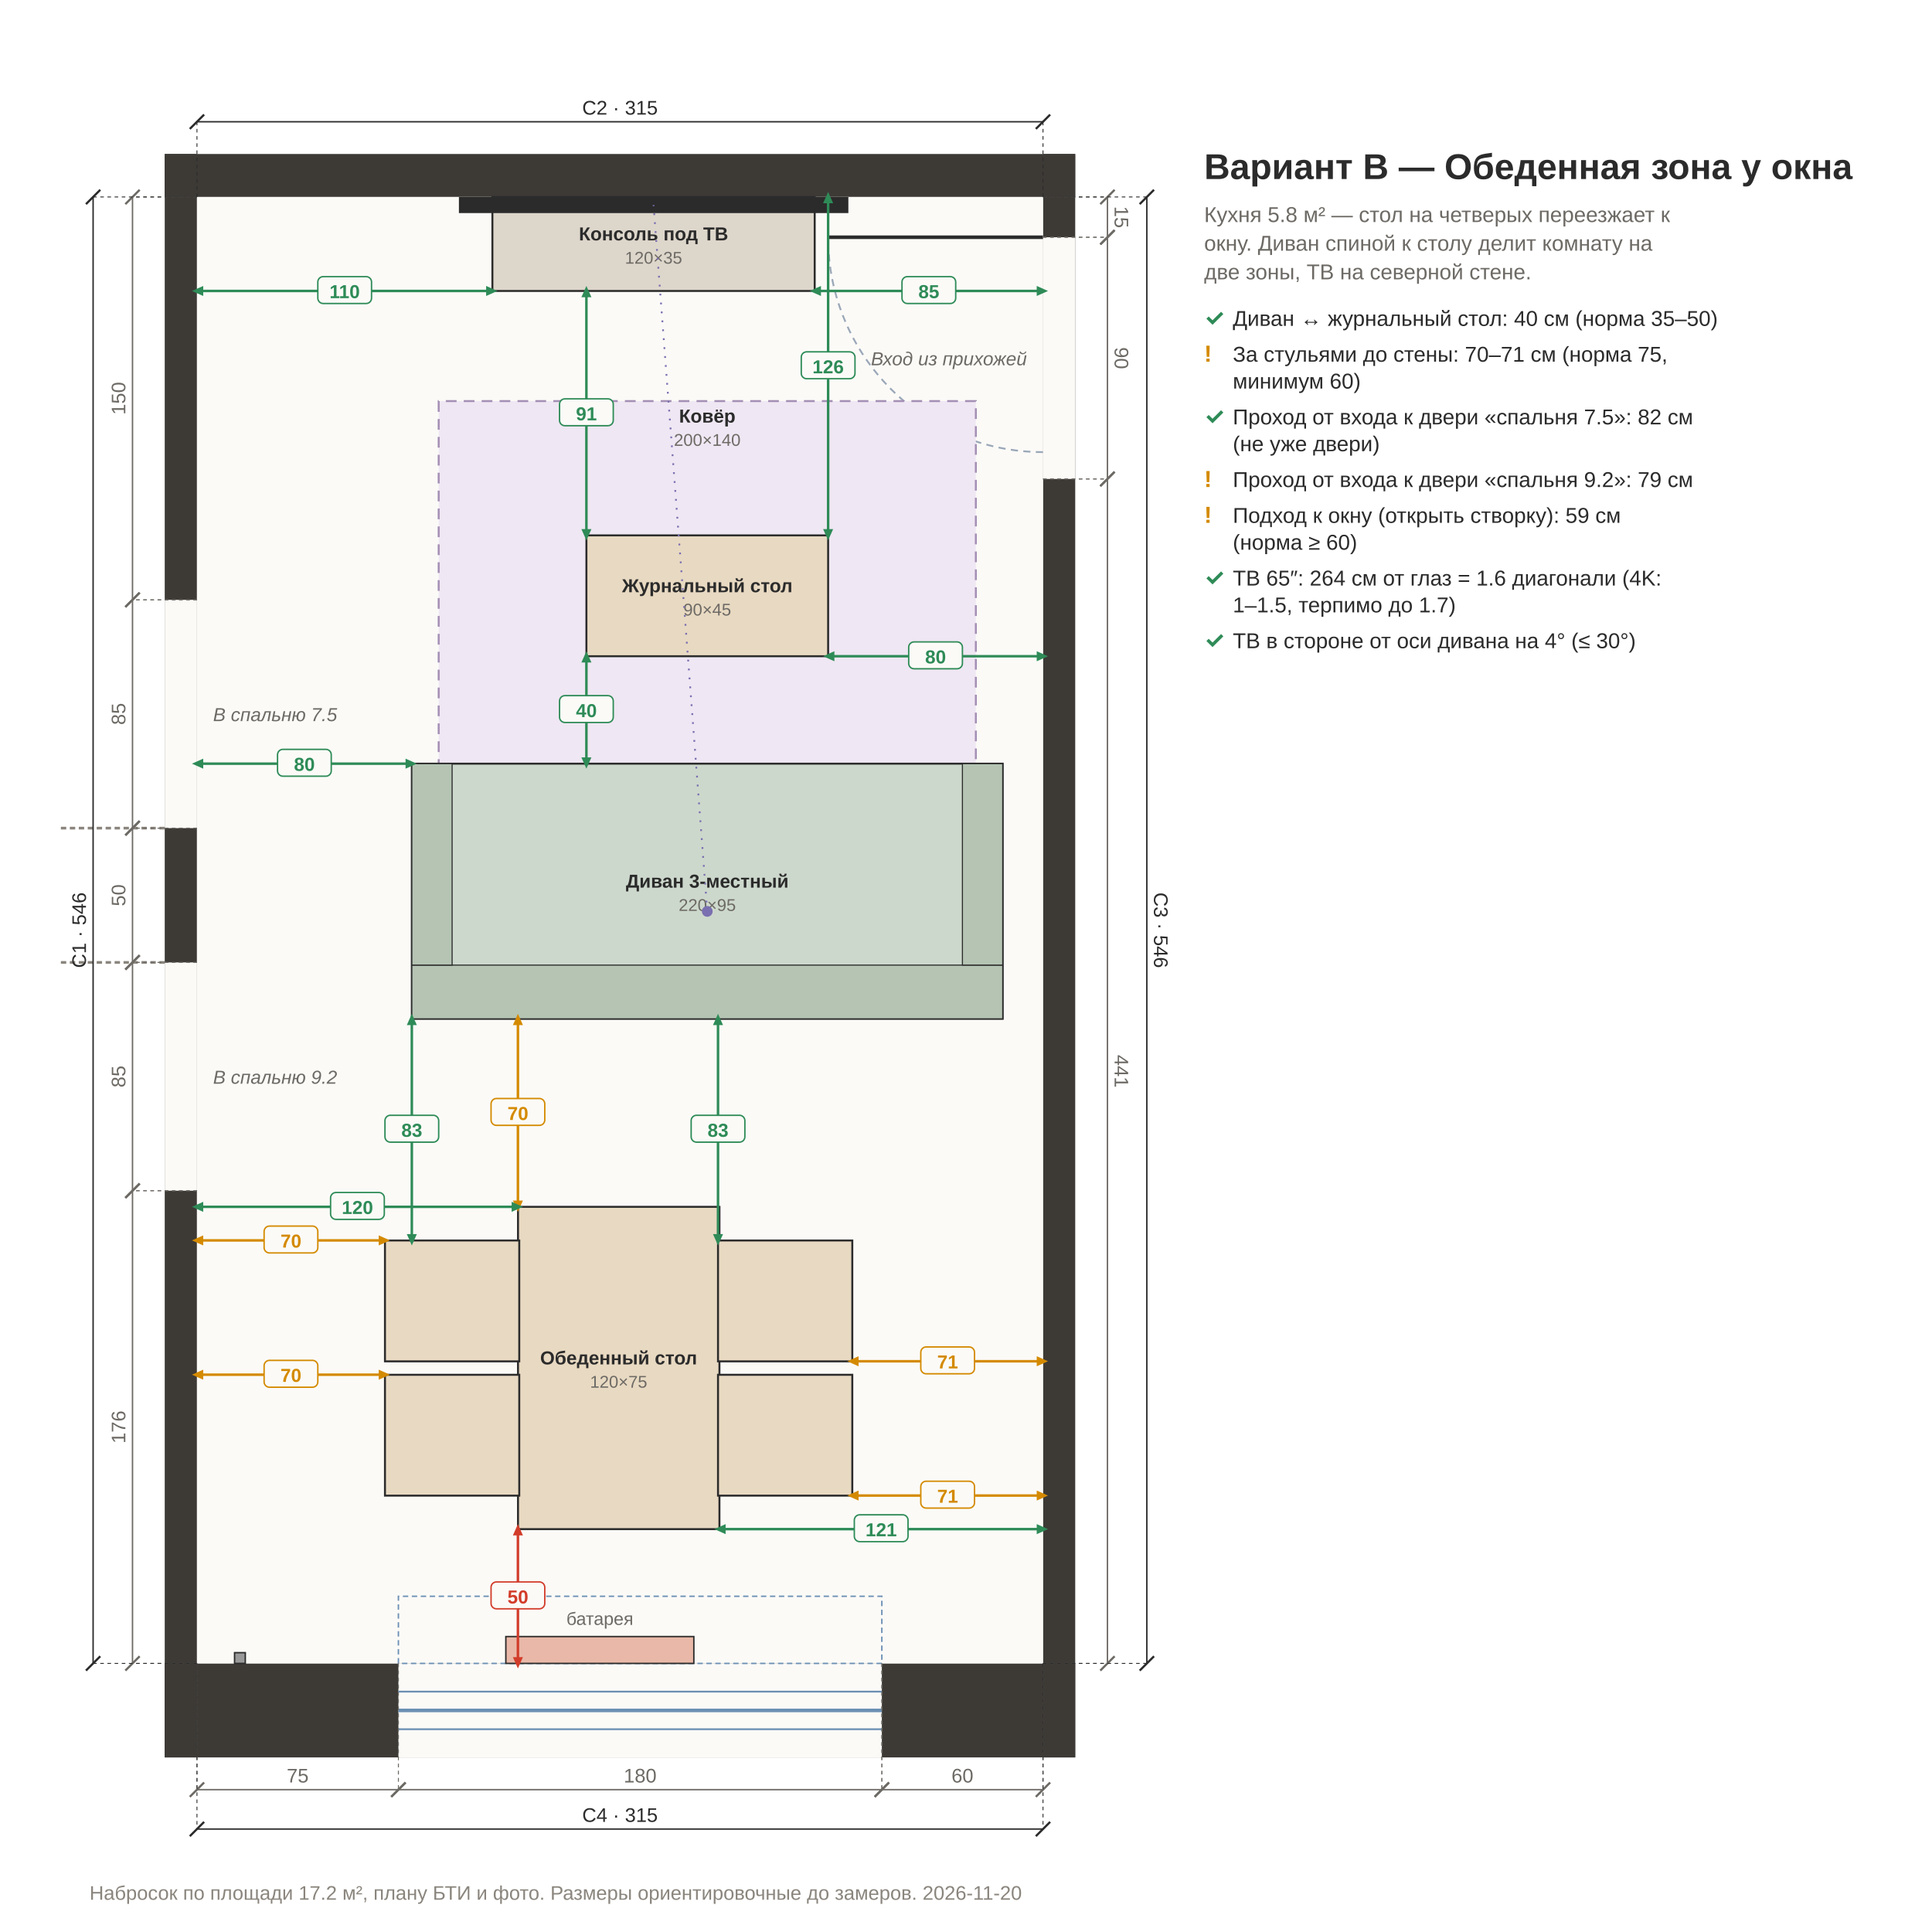
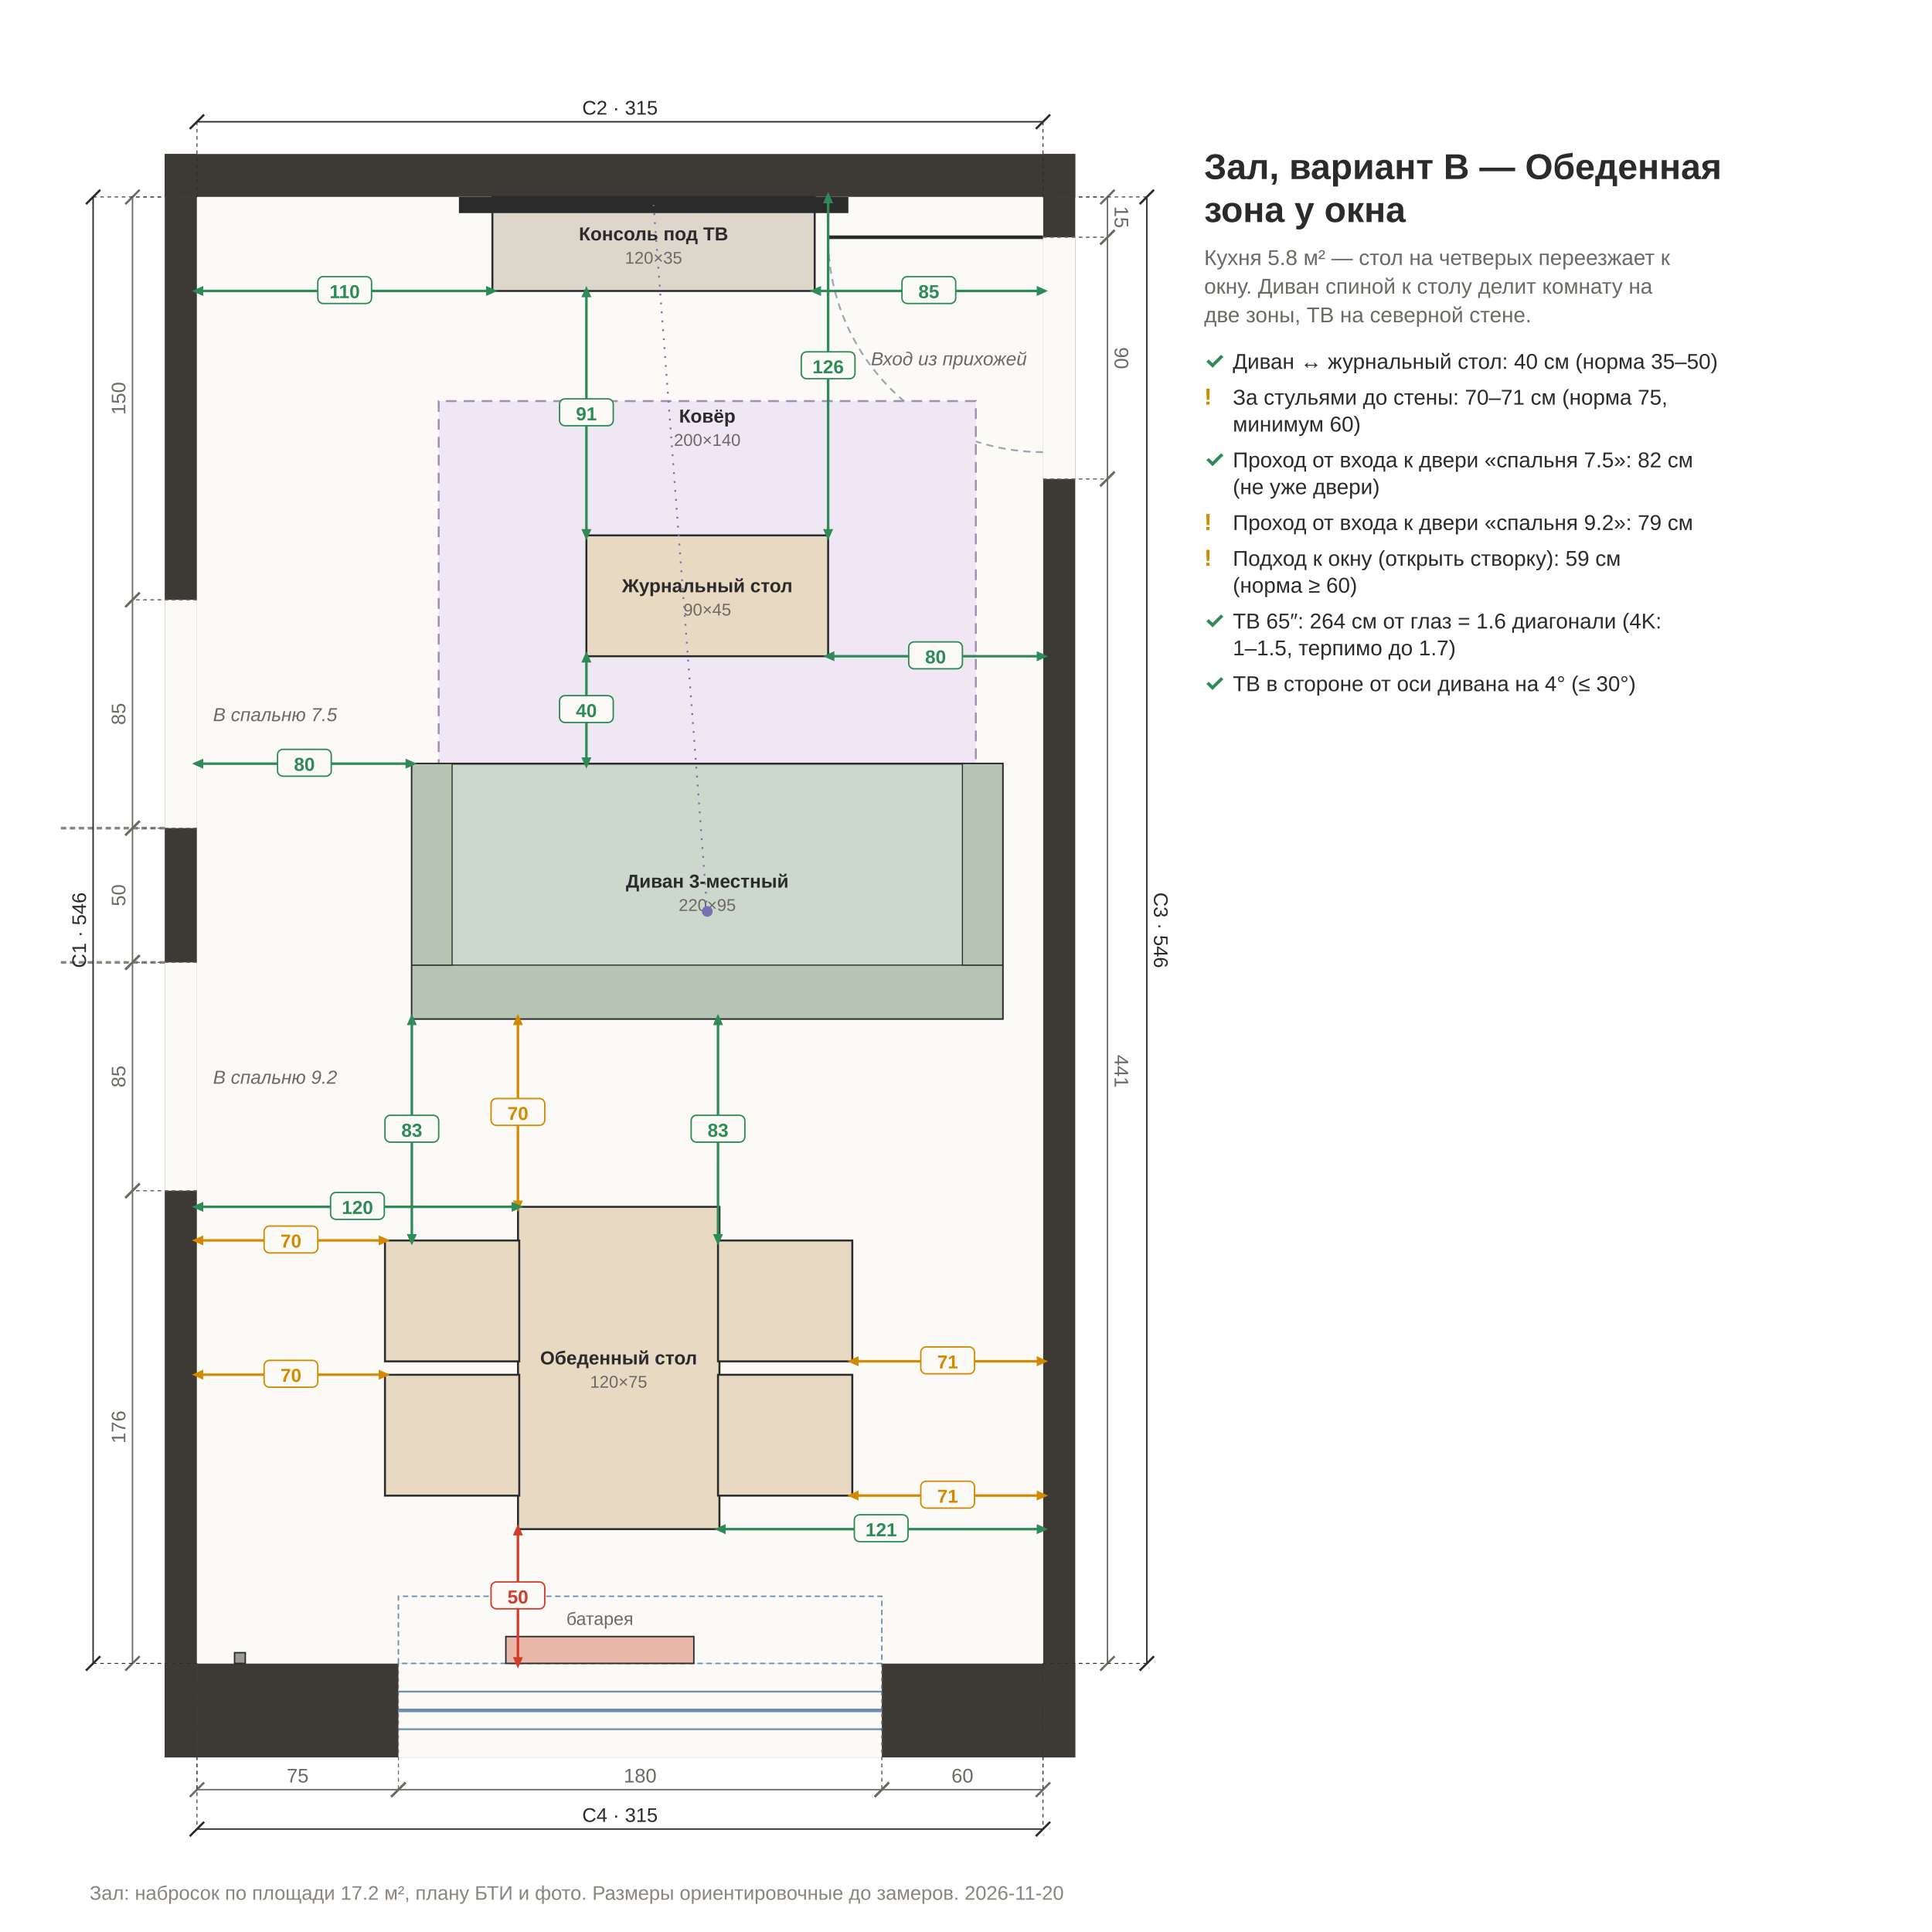
<svg xmlns="http://www.w3.org/2000/svg" width="1079" height="1079" viewBox="0 0 1079 1079" font-family="-apple-system, 'Helvetica Neue', Arial, sans-serif">
  <defs>
    <marker id="a-2e8b57" viewBox="0 0 10 10" refX="5" refY="5" markerWidth="5" markerHeight="5" orient="auto-start-reverse">
      <path d="M0,1 L9,5 L0,9 z" fill="#2e8b57" />
    </marker>
    <marker id="a-d48a00" viewBox="0 0 10 10" refX="5" refY="5" markerWidth="5" markerHeight="5" orient="auto-start-reverse">
      <path d="M0,1 L9,5 L0,9 z" fill="#d48a00" />
    </marker>
    <marker id="a-d23c2a" viewBox="0 0 10 10" refX="5" refY="5" markerWidth="5" markerHeight="5" orient="auto-start-reverse">
      <path d="M0,1 L9,5 L0,9 z" fill="#d23c2a" />
    </marker>
  </defs>
  <rect width="1079" height="1079" fill="#ffffff" />
  <polygon points="110.0,981.5 110.0,86.0 92.0,86.0 92.0,981.5" fill="#3d3a36" />
  <polygon points="92.0,110.0 600.5,110.0 600.5,86.0 92.0,86.0" fill="#3d3a36" />
  <polygon points="582.5,86.0 582.5,981.5 600.5,981.5 600.5,86.0" fill="#3d3a36" />
  <polygon points="600.5,929.0 92.0,929.0 92.0,981.5 600.5,981.5" fill="#3d3a36" />
  <polygon points="110.0,929.0 110.0,110.0 582.5,110.0 582.5,929.0" fill="#fbfaf7" />
  <polygon points="492.5,929.0 222.5,929.0 222.5,981.5 492.5,981.5" fill="#fbfaf7" />
  <line x1="492.5" y1="944.75" x2="222.5" y2="944.75" stroke="#6b8fb3" stroke-width="1" />
  <line x1="492.5" y1="955.25" x2="222.5" y2="955.25" stroke="#6b8fb3" stroke-width="2" />
  <line x1="492.5" y1="965.75" x2="222.5" y2="965.75" stroke="#6b8fb3" stroke-width="1" />
  <polygon points="492.5,929.0 222.5,929.0 222.5,891.5 492.5,891.5" fill="none" stroke="#6b8fb3" stroke-width="0.8" stroke-dasharray="3 2" />
  <polygon points="582.5,132.5 582.5,267.5 600.5,267.5 600.5,132.5" fill="#fbfaf7" />
  <path d="M582.5,252.5 A120,120 0 0 1 462.5,132.5" fill="none" stroke="#9aa7b8" stroke-width="1" stroke-dasharray="4 3" />
  <line x1="582.5" y1="132.5" x2="462.5" y2="132.5" stroke="#2b2b2b" stroke-width="2" />
  <text x="573.5" y="204" font-size="10.5" font-style="italic" fill="#6d6a65" text-anchor="end">Вход из прихожей</text>
  <polygon points="110.0,462.5 110.0,335.0 92.0,335.0 92.0,462.5" fill="#fbfaf7" />
  <line x1="92" y1="462.5" x2="32" y2="462.5" stroke="#8a857d" stroke-width="1.5" stroke-dasharray="3 2" />
  <text x="119" y="402.75" font-size="10.5" font-style="italic" fill="#6d6a65" text-anchor="start">В спальню 7.5</text>
  <polygon points="110.0,665.0 110.0,537.5 92.0,537.5 92.0,665.0" fill="#fbfaf7" />
  <line x1="92" y1="537.5" x2="32" y2="537.5" stroke="#8a857d" stroke-width="1.5" stroke-dasharray="3 2" />
  <text x="119" y="605.25" font-size="10.5" font-style="italic" fill="#6d6a65" text-anchor="start">В спальню 9.2</text>
  <polygon points="387.5,929.0 282.5,929.0 282.5,914.0 387.5,914.0" fill="#e9b8a8" stroke="#2b2b2b" stroke-width="0.8" />
  <text x="335" y="907.5" font-size="10" fill="#6d6a65" text-anchor="middle">батарея</text>
  <polygon points="137.0,929.0 131.0,929.0 131.0,923.0 137.0,923.0" fill="#999" stroke="#2b2b2b" stroke-width="0.8" />
  <circle cx="345.5" cy="519.5" r="6" fill="none" stroke="#8a857d" />
  <line x1="339.5" y1="513.5" x2="351.5" y2="525.5" stroke="#8a857d" />
  <line x1="339.5" y1="525.5" x2="351.5" y2="513.5" stroke="#8a857d" />
  <g>
    <line x1="110" y1="929" x2="74" y2="929" stroke="#6d6a65" stroke-width="0.5" stroke-dasharray="2 2" />
    <line x1="110" y1="665" x2="74" y2="665" stroke="#6d6a65" stroke-width="0.5" stroke-dasharray="2 2" />
    <line x1="74" y1="929" x2="74" y2="665" stroke="#6d6a65" stroke-width="0.8" />
    <line x1="70" y1="933" x2="78" y2="925" stroke="#6d6a65" stroke-width="1.2" />
    <line x1="70" y1="669" x2="78" y2="661" stroke="#6d6a65" stroke-width="1.2" />
    <text x="74" y="797" dy="-4" font-size="11" fill="#6d6a65" text-anchor="middle" transform="rotate(-90 74 797)">176</text>
  </g>
  <g>
    <line x1="110" y1="665" x2="74" y2="665" stroke="#6d6a65" stroke-width="0.5" stroke-dasharray="2 2" />
    <line x1="110" y1="537.5" x2="74" y2="537.5" stroke="#6d6a65" stroke-width="0.5" stroke-dasharray="2 2" />
    <line x1="74" y1="665" x2="74" y2="537.5" stroke="#6d6a65" stroke-width="0.8" />
    <line x1="70" y1="669" x2="78" y2="661" stroke="#6d6a65" stroke-width="1.2" />
    <line x1="70" y1="541.5" x2="78" y2="533.5" stroke="#6d6a65" stroke-width="1.2" />
    <text x="74" y="601.25" dy="-4" font-size="11" fill="#6d6a65" text-anchor="middle" transform="rotate(-90 74 601.25)">85</text>
  </g>
  <g>
    <line x1="110" y1="537.5" x2="74" y2="537.5" stroke="#6d6a65" stroke-width="0.5" stroke-dasharray="2 2" />
    <line x1="110" y1="462.5" x2="74" y2="462.5" stroke="#6d6a65" stroke-width="0.5" stroke-dasharray="2 2" />
    <line x1="74" y1="537.5" x2="74" y2="462.5" stroke="#6d6a65" stroke-width="0.8" />
    <line x1="70" y1="541.5" x2="78" y2="533.5" stroke="#6d6a65" stroke-width="1.2" />
    <line x1="70" y1="466.5" x2="78" y2="458.5" stroke="#6d6a65" stroke-width="1.2" />
    <text x="74" y="500" dy="-4" font-size="11" fill="#6d6a65" text-anchor="middle" transform="rotate(-90 74 500)">50</text>
  </g>
  <g>
    <line x1="110" y1="462.5" x2="74" y2="462.5" stroke="#6d6a65" stroke-width="0.5" stroke-dasharray="2 2" />
    <line x1="110" y1="335" x2="74" y2="335" stroke="#6d6a65" stroke-width="0.5" stroke-dasharray="2 2" />
    <line x1="74" y1="462.5" x2="74" y2="335" stroke="#6d6a65" stroke-width="0.8" />
    <line x1="70" y1="466.5" x2="78" y2="458.5" stroke="#6d6a65" stroke-width="1.2" />
    <line x1="70" y1="339" x2="78" y2="331" stroke="#6d6a65" stroke-width="1.2" />
    <text x="74" y="398.75" dy="-4" font-size="11" fill="#6d6a65" text-anchor="middle" transform="rotate(-90 74 398.75)">85</text>
  </g>
  <g>
    <line x1="110" y1="335" x2="74" y2="335" stroke="#6d6a65" stroke-width="0.5" stroke-dasharray="2 2" />
    <line x1="110" y1="110" x2="74" y2="110" stroke="#6d6a65" stroke-width="0.5" stroke-dasharray="2 2" />
    <line x1="74" y1="335" x2="74" y2="110" stroke="#6d6a65" stroke-width="0.8" />
    <line x1="70" y1="339" x2="78" y2="331" stroke="#6d6a65" stroke-width="1.2" />
    <line x1="70" y1="114" x2="78" y2="106" stroke="#6d6a65" stroke-width="1.2" />
    <text x="74" y="222.5" dy="-4" font-size="11" fill="#6d6a65" text-anchor="middle" transform="rotate(-90 74 222.5)">150</text>
  </g>
  <g>
    <line x1="110" y1="929" x2="52" y2="929" stroke="#2b2b2b" stroke-width="0.5" stroke-dasharray="2 2" />
    <line x1="110" y1="110" x2="52" y2="110" stroke="#2b2b2b" stroke-width="0.5" stroke-dasharray="2 2" />
    <line x1="52" y1="929" x2="52" y2="110" stroke="#2b2b2b" stroke-width="0.8" />
    <line x1="48" y1="933" x2="56" y2="925" stroke="#2b2b2b" stroke-width="1.2" />
    <line x1="48" y1="114" x2="56" y2="106" stroke="#2b2b2b" stroke-width="1.2" />
    <text x="52" y="519.5" dy="-4" font-size="11" fill="#2b2b2b" text-anchor="middle" transform="rotate(-90 52 519.5)">С1  ·  546</text>
  </g>
  <g>
    <line x1="110" y1="110" x2="110" y2="68" stroke="#2b2b2b" stroke-width="0.5" stroke-dasharray="2 2" />
    <line x1="582.5" y1="110" x2="582.5" y2="68" stroke="#2b2b2b" stroke-width="0.5" stroke-dasharray="2 2" />
    <line x1="110" y1="68" x2="582.5" y2="68" stroke="#2b2b2b" stroke-width="0.8" />
    <line x1="106" y1="72" x2="114" y2="64" stroke="#2b2b2b" stroke-width="1.2" />
    <line x1="578.5" y1="72" x2="586.5" y2="64" stroke="#2b2b2b" stroke-width="1.2" />
    <text x="346.25" y="68" dy="-4" font-size="11" fill="#2b2b2b" text-anchor="middle" transform="rotate(0 346.25 68)">С2  ·  315</text>
  </g>
  <g>
    <line x1="582.5" y1="110" x2="618.5" y2="110" stroke="#6d6a65" stroke-width="0.5" stroke-dasharray="2 2" />
    <line x1="582.5" y1="132.5" x2="618.5" y2="132.5" stroke="#6d6a65" stroke-width="0.5" stroke-dasharray="2 2" />
    <line x1="618.5" y1="110" x2="618.5" y2="132.5" stroke="#6d6a65" stroke-width="0.8" />
    <line x1="614.5" y1="114" x2="622.5" y2="106" stroke="#6d6a65" stroke-width="1.2" />
    <line x1="614.5" y1="136.5" x2="622.5" y2="128.5" stroke="#6d6a65" stroke-width="1.2" />
    <text x="618.5" y="121.25" dy="-4" font-size="11" fill="#6d6a65" text-anchor="middle" transform="rotate(90 618.5 121.25)">15</text>
  </g>
  <g>
    <line x1="582.5" y1="132.5" x2="618.5" y2="132.5" stroke="#6d6a65" stroke-width="0.5" stroke-dasharray="2 2" />
    <line x1="582.5" y1="267.5" x2="618.5" y2="267.5" stroke="#6d6a65" stroke-width="0.5" stroke-dasharray="2 2" />
    <line x1="618.5" y1="132.5" x2="618.5" y2="267.5" stroke="#6d6a65" stroke-width="0.8" />
    <line x1="614.5" y1="136.5" x2="622.5" y2="128.5" stroke="#6d6a65" stroke-width="1.2" />
    <line x1="614.5" y1="271.5" x2="622.5" y2="263.5" stroke="#6d6a65" stroke-width="1.2" />
    <text x="618.5" y="200" dy="-4" font-size="11" fill="#6d6a65" text-anchor="middle" transform="rotate(90 618.5 200)">90</text>
  </g>
  <g>
    <line x1="582.5" y1="267.5" x2="618.5" y2="267.5" stroke="#6d6a65" stroke-width="0.5" stroke-dasharray="2 2" />
    <line x1="582.5" y1="929" x2="618.5" y2="929" stroke="#6d6a65" stroke-width="0.5" stroke-dasharray="2 2" />
    <line x1="618.5" y1="267.5" x2="618.5" y2="929" stroke="#6d6a65" stroke-width="0.8" />
    <line x1="614.5" y1="271.5" x2="622.5" y2="263.5" stroke="#6d6a65" stroke-width="1.2" />
    <line x1="614.5" y1="933" x2="622.5" y2="925" stroke="#6d6a65" stroke-width="1.2" />
    <text x="618.5" y="598.25" dy="-4" font-size="11" fill="#6d6a65" text-anchor="middle" transform="rotate(90 618.5 598.25)">441</text>
  </g>
  <g>
    <line x1="582.5" y1="110" x2="640.5" y2="110" stroke="#2b2b2b" stroke-width="0.5" stroke-dasharray="2 2" />
    <line x1="582.5" y1="929" x2="640.5" y2="929" stroke="#2b2b2b" stroke-width="0.5" stroke-dasharray="2 2" />
    <line x1="640.5" y1="110" x2="640.5" y2="929" stroke="#2b2b2b" stroke-width="0.8" />
    <line x1="636.5" y1="114" x2="644.5" y2="106" stroke="#2b2b2b" stroke-width="1.2" />
    <line x1="636.5" y1="933" x2="644.5" y2="925" stroke="#2b2b2b" stroke-width="1.2" />
    <text x="640.5" y="519.5" dy="-4" font-size="11" fill="#2b2b2b" text-anchor="middle" transform="rotate(90 640.5 519.5)">С3  ·  546</text>
  </g>
  <g>
    <line x1="582.5" y1="929" x2="582.5" y2="999.5" stroke="#6d6a65" stroke-width="0.5" stroke-dasharray="2 2" />
    <line x1="492.5" y1="929" x2="492.5" y2="999.5" stroke="#6d6a65" stroke-width="0.5" stroke-dasharray="2 2" />
    <line x1="582.5" y1="999.5" x2="492.5" y2="999.5" stroke="#6d6a65" stroke-width="0.8" />
    <line x1="578.5" y1="1003.5" x2="586.5" y2="995.5" stroke="#6d6a65" stroke-width="1.2" />
    <line x1="488.5" y1="1003.5" x2="496.5" y2="995.5" stroke="#6d6a65" stroke-width="1.2" />
    <text x="537.5" y="999.5" dy="-4" font-size="11" fill="#6d6a65" text-anchor="middle" transform="rotate(360 537.5 999.5)">60</text>
  </g>
  <g>
    <line x1="492.5" y1="929" x2="492.5" y2="999.5" stroke="#6d6a65" stroke-width="0.5" stroke-dasharray="2 2" />
    <line x1="222.5" y1="929" x2="222.5" y2="999.5" stroke="#6d6a65" stroke-width="0.5" stroke-dasharray="2 2" />
    <line x1="492.5" y1="999.5" x2="222.5" y2="999.5" stroke="#6d6a65" stroke-width="0.8" />
    <line x1="488.5" y1="1003.5" x2="496.5" y2="995.5" stroke="#6d6a65" stroke-width="1.2" />
    <line x1="218.5" y1="1003.5" x2="226.5" y2="995.5" stroke="#6d6a65" stroke-width="1.2" />
    <text x="357.5" y="999.5" dy="-4" font-size="11" fill="#6d6a65" text-anchor="middle" transform="rotate(360 357.5 999.5)">180</text>
  </g>
  <g>
    <line x1="222.5" y1="929" x2="222.5" y2="999.5" stroke="#6d6a65" stroke-width="0.5" stroke-dasharray="2 2" />
    <line x1="110" y1="929" x2="110" y2="999.5" stroke="#6d6a65" stroke-width="0.5" stroke-dasharray="2 2" />
    <line x1="222.5" y1="999.5" x2="110" y2="999.5" stroke="#6d6a65" stroke-width="0.8" />
    <line x1="218.5" y1="1003.5" x2="226.5" y2="995.5" stroke="#6d6a65" stroke-width="1.2" />
    <line x1="106" y1="1003.5" x2="114" y2="995.5" stroke="#6d6a65" stroke-width="1.2" />
    <text x="166.25" y="999.5" dy="-4" font-size="11" fill="#6d6a65" text-anchor="middle" transform="rotate(360 166.25 999.5)">75</text>
  </g>
  <g>
    <line x1="582.5" y1="929" x2="582.5" y2="1021.5" stroke="#2b2b2b" stroke-width="0.5" stroke-dasharray="2 2" />
    <line x1="110" y1="929" x2="110" y2="1021.5" stroke="#2b2b2b" stroke-width="0.5" stroke-dasharray="2 2" />
    <line x1="582.5" y1="1021.5" x2="110" y2="1021.5" stroke="#2b2b2b" stroke-width="0.8" />
    <line x1="578.5" y1="1025.5" x2="586.5" y2="1017.5" stroke="#2b2b2b" stroke-width="1.2" />
    <line x1="106" y1="1025.5" x2="114" y2="1017.5" stroke="#2b2b2b" stroke-width="1.2" />
    <text x="346.25" y="1021.5" dy="-4" font-size="11" fill="#2b2b2b" text-anchor="middle" transform="rotate(360 346.25 1021.5)">С4  ·  315</text>
  </g>
  <polygon points="245.0,434.0 545.0,434.0 545.0,224.0 245.0,224.0" fill="#efe7f3" stroke="#a58fb5" stroke-width="1.1" stroke-dasharray="6 4" />
  <text x="395" y="236" font-size="10.5" font-weight="600" fill="#2b2b2b" text-anchor="middle">Ковёр</text>
  <text x="395" y="249" font-size="9.5" fill="#6d6a65" text-anchor="middle">200×140</text>
  <polygon points="560.0,426.5 230.0,426.5 230.0,569.0 560.0,569.0" fill="#cdd8cc" stroke="#2b2b2b" stroke-width="1.1" />
  <polygon points="560.0,569.0 230.0,569.0 230.0,539.0 560.0,539.0" fill="#b5c4b3" stroke="#2b2b2b" stroke-width="0.6" />
  <polygon points="560.0,539.0 537.5,539.0 537.5,426.5 560.0,426.5" fill="#b5c4b3" stroke="#2b2b2b" stroke-width="0.6" />
  <polygon points="230.0,539.0 252.5,539.0 252.5,426.5 230.0,426.5" fill="#b5c4b3" stroke="#2b2b2b" stroke-width="0.6" />
  <text x="395" y="495.75" font-size="10.5" font-weight="600" fill="#2b2b2b" text-anchor="middle">Диван 3-местный</text>
  <text x="395" y="508.75" font-size="9.5" fill="#6d6a65" text-anchor="middle">220×95</text>
  <polygon points="327.5,366.5 462.5,366.5 462.5,299.0 327.5,299.0" fill="#e8d9c2" stroke="#2b2b2b" stroke-width="1.1" />
  <text x="395" y="330.75" font-size="10.5" font-weight="600" fill="#2b2b2b" text-anchor="middle">Журнальный стол</text>
  <text x="395" y="343.75" font-size="9.5" fill="#6d6a65" text-anchor="middle">90×45</text>
  <polygon points="275.0,162.5 455.0,162.5 455.0,110.0 275.0,110.0" fill="#ddd6cb" stroke="#2b2b2b" stroke-width="1.1" />
  <text x="365" y="134.25" font-size="10.5" font-weight="600" fill="#2b2b2b" text-anchor="middle">Консоль под ТВ</text>
  <text x="365" y="147.25" font-size="9.5" fill="#6d6a65" text-anchor="middle">120×35</text>
  <polygon points="289.3,674.0 289.3,854.0 401.8,854.0 401.8,674.0" fill="#e8d9c2" stroke="#2b2b2b" stroke-width="1.1" />
  <text x="345.5" y="762" font-size="10.5" font-weight="600" fill="#2b2b2b" text-anchor="middle">Обеденный стол</text>
  <text x="345.5" y="775" font-size="9.5" fill="#6d6a65" text-anchor="middle">120×75</text>
  <polygon points="290.0,835.3 290.0,767.8 215.0,767.8 215.0,835.3" fill="#e8d9c2" stroke="#2b2b2b" stroke-width="1.1" />
  <polygon points="290.0,760.3 290.0,692.8 215.0,692.8 215.0,760.3" fill="#e8d9c2" stroke="#2b2b2b" stroke-width="1.1" />
  <polygon points="401.0,767.8 401.0,835.3 476.0,835.3 476.0,767.8" fill="#e8d9c2" stroke="#2b2b2b" stroke-width="1.1" />
  <polygon points="401.0,692.8 401.0,760.3 476.0,760.3 476.0,692.8" fill="#e8d9c2" stroke="#2b2b2b" stroke-width="1.1" />
  <polygon points="256.3,119.0 473.8,119.0 473.8,110.0 256.3,110.0" fill="#2b2b2b" stroke="#2b2b2b" stroke-width="0" />
  <g>
    <line x1="327.5" y1="426.5" x2="327.5" y2="366.5" stroke="#2e8b57" stroke-width="1.4" marker-start="url(#a-2e8b57)" marker-end="url(#a-2e8b57)" />
    <rect x="312.5" y="388.5" width="30" height="15" rx="3" fill="#fbfaf7" stroke="#2e8b57" stroke-width="0.8" />
    <text x="327.5" y="400.5" font-size="10.5" font-weight="600" fill="#2e8b57" text-anchor="middle">40</text>
  </g>
  <g>
    <line x1="289.25" y1="569" x2="289.25" y2="674" stroke="#d48a00" stroke-width="1.4" marker-start="url(#a-d48a00)" marker-end="url(#a-d48a00)" />
    <rect x="274.25" y="613.5" width="30" height="15" rx="3" fill="#fbfaf7" stroke="#d48a00" stroke-width="0.8" />
    <text x="289.25" y="625.5" font-size="10.5" font-weight="600" fill="#d48a00" text-anchor="middle">70</text>
  </g>
  <g>
    <line x1="230" y1="569" x2="230" y2="692.75" stroke="#2e8b57" stroke-width="1.4" marker-start="url(#a-2e8b57)" marker-end="url(#a-2e8b57)" />
    <rect x="215" y="622.875" width="30" height="15" rx="3" fill="#fbfaf7" stroke="#2e8b57" stroke-width="0.8" />
    <text x="230" y="634.875" font-size="10.5" font-weight="600" fill="#2e8b57" text-anchor="middle">83</text>
  </g>
  <g>
    <line x1="401" y1="569" x2="401" y2="692.75" stroke="#2e8b57" stroke-width="1.4" marker-start="url(#a-2e8b57)" marker-end="url(#a-2e8b57)" />
    <rect x="386" y="622.875" width="30" height="15" rx="3" fill="#fbfaf7" stroke="#2e8b57" stroke-width="0.8" />
    <text x="401" y="634.875" font-size="10.5" font-weight="600" fill="#2e8b57" text-anchor="middle">83</text>
  </g>
  <g>
    <line x1="327.5" y1="299" x2="327.5" y2="162.5" stroke="#2e8b57" stroke-width="1.4" marker-start="url(#a-2e8b57)" marker-end="url(#a-2e8b57)" />
    <rect x="312.5" y="222.75" width="30" height="15" rx="3" fill="#fbfaf7" stroke="#2e8b57" stroke-width="0.8" />
    <text x="327.5" y="234.75" font-size="10.5" font-weight="600" fill="#2e8b57" text-anchor="middle">91</text>
  </g>
  <g>
    <line x1="230" y1="426.5" x2="110" y2="426.5" stroke="#2e8b57" stroke-width="1.4" marker-start="url(#a-2e8b57)" marker-end="url(#a-2e8b57)" />
    <rect x="155" y="418.5" width="30" height="15" rx="3" fill="#fbfaf7" stroke="#2e8b57" stroke-width="0.8" />
    <text x="170" y="430.5" font-size="10.5" font-weight="600" fill="#2e8b57" text-anchor="middle">80</text>
  </g>
  <g>
    <line x1="462.5" y1="299" x2="462.5" y2="110" stroke="#2e8b57" stroke-width="1.4" marker-start="url(#a-2e8b57)" marker-end="url(#a-2e8b57)" />
    <rect x="447.5" y="196.5" width="30" height="15" rx="3" fill="#fbfaf7" stroke="#2e8b57" stroke-width="0.8" />
    <text x="462.5" y="208.5" font-size="10.5" font-weight="600" fill="#2e8b57" text-anchor="middle">126</text>
  </g>
  <g>
    <line x1="462.5" y1="366.5" x2="582.5" y2="366.5" stroke="#2e8b57" stroke-width="1.4" marker-start="url(#a-2e8b57)" marker-end="url(#a-2e8b57)" />
    <rect x="507.5" y="358.5" width="30" height="15" rx="3" fill="#fbfaf7" stroke="#2e8b57" stroke-width="0.8" />
    <text x="522.5" y="370.5" font-size="10.5" font-weight="600" fill="#2e8b57" text-anchor="middle">80</text>
  </g>
  <g>
    <line x1="275" y1="162.5" x2="110" y2="162.5" stroke="#2e8b57" stroke-width="1.4" marker-start="url(#a-2e8b57)" marker-end="url(#a-2e8b57)" />
    <rect x="177.5" y="154.5" width="30" height="15" rx="3" fill="#fbfaf7" stroke="#2e8b57" stroke-width="0.8" />
    <text x="192.5" y="166.5" font-size="10.5" font-weight="600" fill="#2e8b57" text-anchor="middle">110</text>
  </g>
  <g>
    <line x1="455" y1="162.5" x2="582.5" y2="162.5" stroke="#2e8b57" stroke-width="1.4" marker-start="url(#a-2e8b57)" marker-end="url(#a-2e8b57)" />
    <rect x="503.75" y="154.5" width="30" height="15" rx="3" fill="#fbfaf7" stroke="#2e8b57" stroke-width="0.8" />
    <text x="518.75" y="166.5" font-size="10.5" font-weight="600" fill="#2e8b57" text-anchor="middle">85</text>
  </g>
  <g>
    <line x1="289.25" y1="674" x2="110" y2="674" stroke="#2e8b57" stroke-width="1.4" marker-start="url(#a-2e8b57)" marker-end="url(#a-2e8b57)" />
    <rect x="184.625" y="666" width="30" height="15" rx="3" fill="#fbfaf7" stroke="#2e8b57" stroke-width="0.8" />
    <text x="199.625" y="678" font-size="10.5" font-weight="600" fill="#2e8b57" text-anchor="middle">120</text>
  </g>
  <g>
    <line x1="401.75" y1="854" x2="582.5" y2="854" stroke="#2e8b57" stroke-width="1.4" marker-start="url(#a-2e8b57)" marker-end="url(#a-2e8b57)" />
    <rect x="477.125" y="846" width="30" height="15" rx="3" fill="#fbfaf7" stroke="#2e8b57" stroke-width="0.8" />
    <text x="492.125" y="858" font-size="10.5" font-weight="600" fill="#2e8b57" text-anchor="middle">121</text>
  </g>
  <g>
    <line x1="289.25" y1="854" x2="289.25" y2="929" stroke="#d23c2a" stroke-width="1.4" marker-start="url(#a-d23c2a)" marker-end="url(#a-d23c2a)" />
    <rect x="274.25" y="883.5" width="30" height="15" rx="3" fill="#fbfaf7" stroke="#d23c2a" stroke-width="0.8" />
    <text x="289.25" y="895.5" font-size="10.5" font-weight="600" fill="#d23c2a" text-anchor="middle">50</text>
  </g>
  <g>
    <line x1="215" y1="767.75" x2="110" y2="767.75" stroke="#d48a00" stroke-width="1.4" marker-start="url(#a-d48a00)" marker-end="url(#a-d48a00)" />
    <rect x="147.5" y="759.75" width="30" height="15" rx="3" fill="#fbfaf7" stroke="#d48a00" stroke-width="0.8" />
    <text x="162.5" y="771.75" font-size="10.5" font-weight="600" fill="#d48a00" text-anchor="middle">70</text>
  </g>
  <g>
    <line x1="215" y1="692.75" x2="110" y2="692.75" stroke="#d48a00" stroke-width="1.4" marker-start="url(#a-d48a00)" marker-end="url(#a-d48a00)" />
    <rect x="147.5" y="684.75" width="30" height="15" rx="3" fill="#fbfaf7" stroke="#d48a00" stroke-width="0.8" />
    <text x="162.5" y="696.75" font-size="10.5" font-weight="600" fill="#d48a00" text-anchor="middle">70</text>
  </g>
  <g>
    <line x1="476" y1="835.25" x2="582.5" y2="835.25" stroke="#d48a00" stroke-width="1.4" marker-start="url(#a-d48a00)" marker-end="url(#a-d48a00)" />
    <rect x="514.25" y="827.25" width="30" height="15" rx="3" fill="#fbfaf7" stroke="#d48a00" stroke-width="0.8" />
    <text x="529.25" y="839.25" font-size="10.5" font-weight="600" fill="#d48a00" text-anchor="middle">71</text>
  </g>
  <g>
    <line x1="476" y1="760.25" x2="582.5" y2="760.25" stroke="#d48a00" stroke-width="1.4" marker-start="url(#a-d48a00)" marker-end="url(#a-d48a00)" />
    <rect x="514.25" y="752.25" width="30" height="15" rx="3" fill="#fbfaf7" stroke="#d48a00" stroke-width="0.8" />
    <text x="529.25" y="764.25" font-size="10.5" font-weight="600" fill="#d48a00" text-anchor="middle">71</text>
  </g>
  <line x1="395" y1="509" x2="365" y2="114.5" stroke="#7a6fb0" stroke-width="1" stroke-dasharray="1 4" />
  <circle cx="395" cy="509" r="3" fill="#7a6fb0" />
-   <text x="672.5" y="100" font-size="20" font-weight="700" fill="#2b2b2b">Вариант B — Обеденная зона у окна</text>
-   <text x="672.5" y="124" font-size="12" fill="#6d6a65">Кухня 5.8 м² — стол на четверых переезжает к</text>
-   <text x="672.5" y="140" font-size="12" fill="#6d6a65">окну. Диван спиной к столу делит комнату на</text>
-   <text x="672.5" y="156" font-size="12" fill="#6d6a65">две зоны, ТВ на северной стене.</text>
-   <text x="672.5" y="182" font-size="13" font-weight="700" fill="#2e8b57">✓</text>
-   <text x="688.5" y="182" font-size="12" fill="#2b2b2b">Диван ↔ журнальный стол: 40 см (норма 35–50)</text>
-   <text x="672.5" y="202" font-size="13" font-weight="700" fill="#d48a00">!</text>
-   <text x="688.5" y="202" font-size="12" fill="#2b2b2b">За стульями до стены: 70–71 см (норма 75,</text>
-   <text x="688.5" y="217" font-size="12" fill="#2b2b2b">минимум 60)</text>
-   <text x="672.5" y="237" font-size="13" font-weight="700" fill="#2e8b57">✓</text>
-   <text x="688.5" y="237" font-size="12" fill="#2b2b2b">Проход от входа к двери «спальня 7.5»: 82 см</text>
-   <text x="688.5" y="252" font-size="12" fill="#2b2b2b">(не уже двери)</text>
-   <text x="672.5" y="272" font-size="13" font-weight="700" fill="#d48a00">!</text>
-   <text x="688.5" y="272" font-size="12" fill="#2b2b2b">Проход от входа к двери «спальня 9.2»: 79 см</text>
-   <text x="672.5" y="292" font-size="13" font-weight="700" fill="#d48a00">!</text>
-   <text x="688.5" y="292" font-size="12" fill="#2b2b2b">Подход к окну (открыть створку): 59 см</text>
-   <text x="688.5" y="307" font-size="12" fill="#2b2b2b">(норма ≥ 60)</text>
-   <text x="672.5" y="327" font-size="13" font-weight="700" fill="#2e8b57">✓</text>
-   <text x="688.5" y="327" font-size="12" fill="#2b2b2b">ТВ 65″: 264 см от глаз = 1.6 диагонали (4K:</text>
-   <text x="688.5" y="342" font-size="12" fill="#2b2b2b">1–1.5, терпимо до 1.7)</text>
-   <text x="672.5" y="362" font-size="13" font-weight="700" fill="#2e8b57">✓</text>
-   <text x="688.5" y="362" font-size="12" fill="#2b2b2b">ТВ в стороне от оси дивана на 4° (≤ 30°)</text>
-   <text x="50" y="1061" font-size="11" fill="#8a857d">Набросок по площади 17.2 м², плану БТИ и фото. Размеры ориентировочные до замеров. 2026-11-20</text>
+   <text x="672.5" y="100" font-size="20" font-weight="700" fill="#2b2b2b">Зал, вариант B — Обеденная</text>
+   <text x="672.5" y="124" font-size="20" font-weight="700" fill="#2b2b2b">зона у окна</text>
+   <text x="672.5" y="148" font-size="12" fill="#6d6a65">Кухня 5.8 м² — стол на четверых переезжает к</text>
+   <text x="672.5" y="164" font-size="12" fill="#6d6a65">окну. Диван спиной к столу делит комнату на</text>
+   <text x="672.5" y="180" font-size="12" fill="#6d6a65">две зоны, ТВ на северной стене.</text>
+   <text x="672.5" y="206" font-size="13" font-weight="700" fill="#2e8b57">✓</text>
+   <text x="688.5" y="206" font-size="12" fill="#2b2b2b">Диван ↔ журнальный стол: 40 см (норма 35–50)</text>
+   <text x="672.5" y="226" font-size="13" font-weight="700" fill="#d48a00">!</text>
+   <text x="688.5" y="226" font-size="12" fill="#2b2b2b">За стульями до стены: 70–71 см (норма 75,</text>
+   <text x="688.5" y="241" font-size="12" fill="#2b2b2b">минимум 60)</text>
+   <text x="672.5" y="261" font-size="13" font-weight="700" fill="#2e8b57">✓</text>
+   <text x="688.5" y="261" font-size="12" fill="#2b2b2b">Проход от входа к двери «спальня 7.5»: 82 см</text>
+   <text x="688.5" y="276" font-size="12" fill="#2b2b2b">(не уже двери)</text>
+   <text x="672.5" y="296" font-size="13" font-weight="700" fill="#d48a00">!</text>
+   <text x="688.5" y="296" font-size="12" fill="#2b2b2b">Проход от входа к двери «спальня 9.2»: 79 см</text>
+   <text x="672.5" y="316" font-size="13" font-weight="700" fill="#d48a00">!</text>
+   <text x="688.5" y="316" font-size="12" fill="#2b2b2b">Подход к окну (открыть створку): 59 см</text>
+   <text x="688.5" y="331" font-size="12" fill="#2b2b2b">(норма ≥ 60)</text>
+   <text x="672.5" y="351" font-size="13" font-weight="700" fill="#2e8b57">✓</text>
+   <text x="688.5" y="351" font-size="12" fill="#2b2b2b">ТВ 65″: 264 см от глаз = 1.6 диагонали (4K:</text>
+   <text x="688.5" y="366" font-size="12" fill="#2b2b2b">1–1.5, терпимо до 1.7)</text>
+   <text x="672.5" y="386" font-size="13" font-weight="700" fill="#2e8b57">✓</text>
+   <text x="688.5" y="386" font-size="12" fill="#2b2b2b">ТВ в стороне от оси дивана на 4° (≤ 30°)</text>
+   <text x="50" y="1061" font-size="11" fill="#8a857d">Зал: набросок по площади 17.2 м², плану БТИ и фото. Размеры ориентировочные до замеров. 2026-11-20</text>
</svg>
